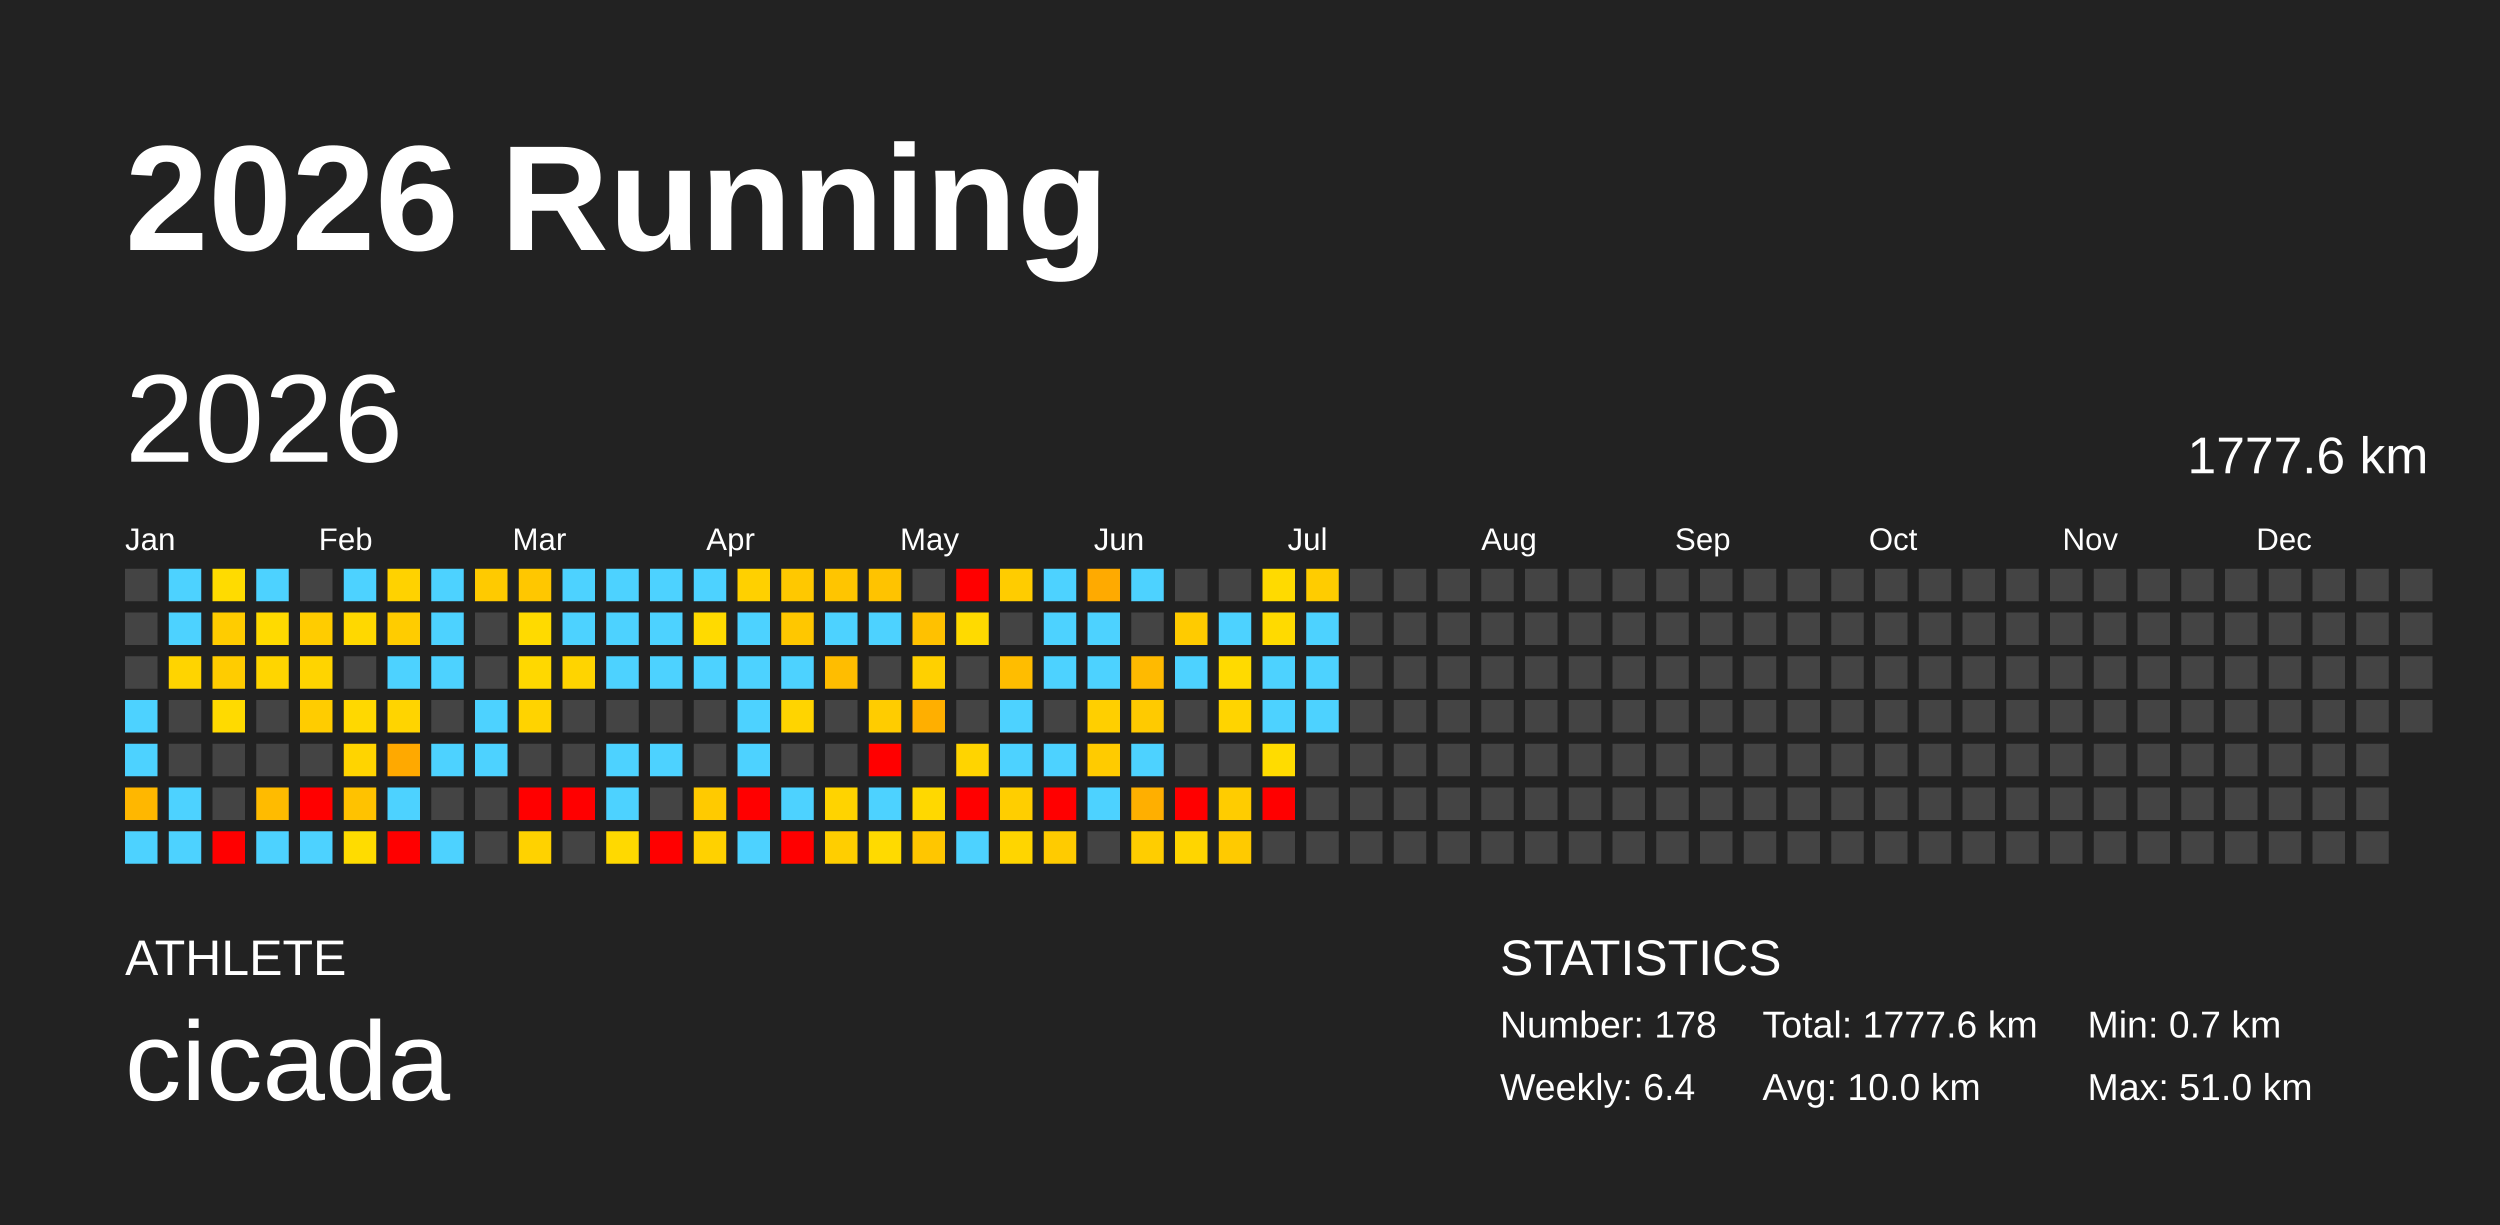
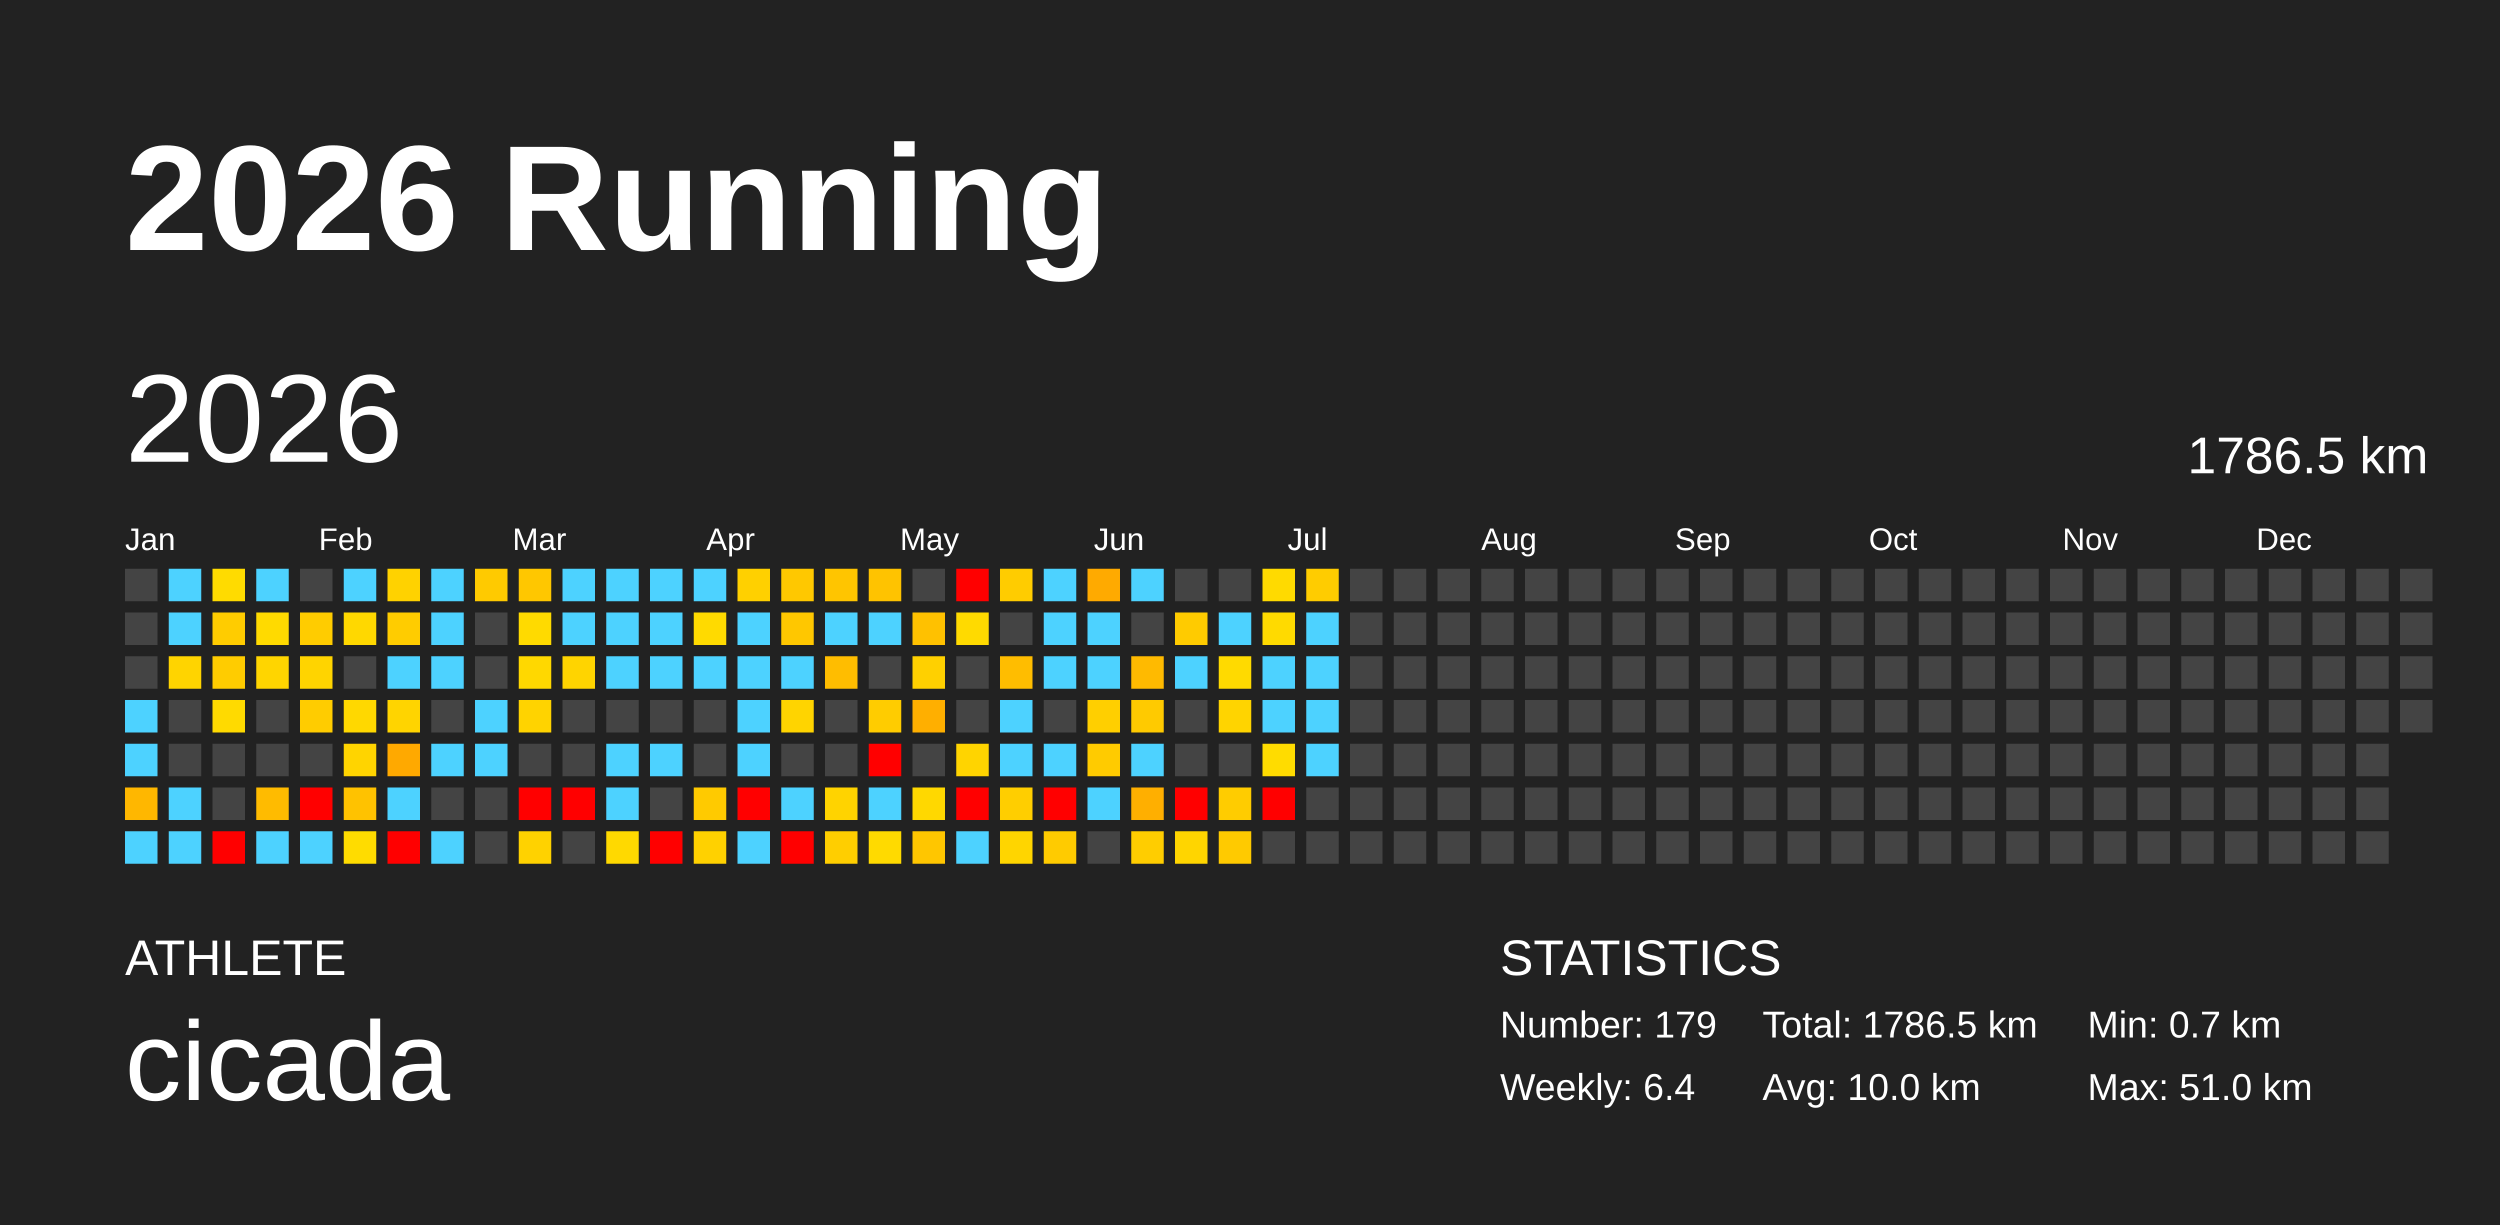
<svg xmlns="http://www.w3.org/2000/svg" baseProfile="full" height="98mm" version="1.1" viewBox="0,0,200,98" width="200mm">
  <defs />
  <rect fill="#222222" height="98" width="200" x="0" y="0" />
  <text fill="#FFFFFF" style="font-size:12px; font-family:Arial; font-weight:bold;" x="10" y="20">2026 Running</text>
  <text fill="#FFFFFF" style="font-size:4px; font-family:Arial" x="10" y="78">ATHLETE</text>
  <text fill="#FFFFFF" style="font-size:9px; font-family:Arial" x="10" y="88">cicada</text>
  <text fill="#FFFFFF" style="font-size:4px; font-family:Arial" x="120" y="78">STATISTICS</text>
-   <text fill="#FFFFFF" style="font-size:3px; font-family:Arial" x="120" y="83">Number: 178</text>
+   <text fill="#FFFFFF" style="font-size:3px; font-family:Arial" x="120" y="83">Number: 179</text>
  <text fill="#FFFFFF" style="font-size:3px; font-family:Arial" x="120" y="88">Weekly: 6.4</text>
-   <text fill="#FFFFFF" style="font-size:3px; font-family:Arial" x="141" y="83">Total: 1777.6 km</text>
+   <text fill="#FFFFFF" style="font-size:3px; font-family:Arial" x="141" y="83">Total: 1786.5 km</text>
  <text fill="#FFFFFF" style="font-size:3px; font-family:Arial" x="141" y="88">Avg: 10.0 km</text>
  <text fill="#FFFFFF" style="font-size:3px; font-family:Arial" x="167" y="83">Min: 0.7 km</text>
  <text fill="#FFFFFF" style="font-size:3px; font-family:Arial" x="167" y="88">Max: 51.0 km</text>
  <text dominant-baseline="hanging" fill="#FFFFFF" style="font-size:10.0px; font-family:Arial;" x="10" y="30">2026</text>
-   <text dominant-baseline="hanging" fill="#FFFFFF" style="font-size:4.125px; font-family:Arial;" x="175" y="35">1777.6 km</text>
+   <text dominant-baseline="hanging" fill="#FFFFFF" style="font-size:4.125px; font-family:Arial;" x="175" y="35">1786.5 km</text>
  <text fill="#FFFFFF" style="font-size:2.5px; font-family:Arial" x="10.0" y="44">Jan</text>
  <text fill="#FFFFFF" style="font-size:2.5px; font-family:Arial" x="25.5" y="44">Feb</text>
  <text fill="#FFFFFF" style="font-size:2.5px; font-family:Arial" x="41.0" y="44">Mar</text>
  <text fill="#FFFFFF" style="font-size:2.5px; font-family:Arial" x="56.5" y="44">Apr</text>
  <text fill="#FFFFFF" style="font-size:2.5px; font-family:Arial" x="72.0" y="44">May</text>
  <text fill="#FFFFFF" style="font-size:2.5px; font-family:Arial" x="87.5" y="44">Jun</text>
  <text fill="#FFFFFF" style="font-size:2.5px; font-family:Arial" x="103.0" y="44">Jul</text>
  <text fill="#FFFFFF" style="font-size:2.5px; font-family:Arial" x="118.5" y="44">Aug</text>
  <text fill="#FFFFFF" style="font-size:2.5px; font-family:Arial" x="134.0" y="44">Sep</text>
  <text fill="#FFFFFF" style="font-size:2.5px; font-family:Arial" x="149.5" y="44">Oct</text>
  <text fill="#FFFFFF" style="font-size:2.5px; font-family:Arial" x="165.0" y="44">Nov</text>
  <text fill="#FFFFFF" style="font-size:2.5px; font-family:Arial" x="180.5" y="44">Dec</text>
  <rect fill="#444444" height="2.6" width="2.6" x="10.0" y="45.5" />
  <rect fill="#444444" height="2.6" width="2.6" x="10.0" y="49.0" />
  <rect fill="#444444" height="2.6" width="2.6" x="10.0" y="52.5" />
  <rect fill="#4dd2ff" height="2.6" width="2.6" x="10.0" y="56.0" />
  <rect fill="#4dd2ff" height="2.6" width="2.6" x="10.0" y="59.5" />
  <rect fill="#ffb700" height="2.6" width="2.6" x="10.0" y="63.0" />
  <rect fill="#4dd2ff" height="2.6" width="2.6" x="10.0" y="66.5" />
  <rect fill="#4dd2ff" height="2.6" width="2.6" x="13.5" y="45.5" />
  <rect fill="#4dd2ff" height="2.6" width="2.6" x="13.5" y="49.0" />
  <rect fill="#ffd400" height="2.6" width="2.6" x="13.5" y="52.5" />
  <rect fill="#444444" height="2.6" width="2.6" x="13.5" y="56.0" />
  <rect fill="#444444" height="2.6" width="2.6" x="13.5" y="59.5" />
  <rect fill="#4dd2ff" height="2.6" width="2.6" x="13.5" y="63.0" />
  <rect fill="#4dd2ff" height="2.6" width="2.6" x="13.5" y="66.5" />
  <rect fill="#ffdb00" height="2.6" width="2.6" x="17.0" y="45.5" />
  <rect fill="#ffcc00" height="2.6" width="2.6" x="17.0" y="49.0" />
  <rect fill="#ffcc00" height="2.6" width="2.6" x="17.0" y="52.5" />
  <rect fill="#ffda00" height="2.6" width="2.6" x="17.0" y="56.0" />
  <rect fill="#444444" height="2.6" width="2.6" x="17.0" y="59.5" />
  <rect fill="#444444" height="2.6" width="2.6" x="17.0" y="63.0" />
  <rect fill="red" height="2.6" width="2.6" x="17.0" y="66.5" />
  <rect fill="#4dd2ff" height="2.6" width="2.6" x="20.5" y="45.5" />
  <rect fill="#ffda00" height="2.6" width="2.6" x="20.5" y="49.0" />
  <rect fill="#ffd500" height="2.6" width="2.6" x="20.5" y="52.5" />
  <rect fill="#444444" height="2.6" width="2.6" x="20.5" y="56.0" />
  <rect fill="#444444" height="2.6" width="2.6" x="20.5" y="59.5" />
  <rect fill="#ffbb00" height="2.6" width="2.6" x="20.5" y="63.0" />
  <rect fill="#4dd2ff" height="2.6" width="2.6" x="20.5" y="66.5" />
  <rect fill="#444444" height="2.6" width="2.6" x="24.0" y="45.5" />
  <rect fill="#ffcc00" height="2.6" width="2.6" x="24.0" y="49.0" />
  <rect fill="#ffd400" height="2.6" width="2.6" x="24.0" y="52.5" />
  <rect fill="#ffcc00" height="2.6" width="2.6" x="24.0" y="56.0" />
  <rect fill="#444444" height="2.6" width="2.6" x="24.0" y="59.5" />
  <rect fill="red" height="2.6" width="2.6" x="24.0" y="63.0" />
  <rect fill="#4dd2ff" height="2.6" width="2.6" x="24.0" y="66.5" />
  <rect fill="#4dd2ff" height="2.6" width="2.6" x="27.5" y="45.5" />
  <rect fill="#ffd800" height="2.6" width="2.6" x="27.5" y="49.0" />
  <rect fill="#444444" height="2.6" width="2.6" x="27.5" y="52.5" />
  <rect fill="#ffd800" height="2.6" width="2.6" x="27.5" y="56.0" />
  <rect fill="#ffd400" height="2.6" width="2.6" x="27.5" y="59.5" />
  <rect fill="#ffc200" height="2.6" width="2.6" x="27.5" y="63.0" />
  <rect fill="#ffdc00" height="2.6" width="2.6" x="27.5" y="66.5" />
  <rect fill="#ffd200" height="2.6" width="2.6" x="31.0" y="45.5" />
  <rect fill="#ffcc00" height="2.6" width="2.6" x="31.0" y="49.0" />
  <rect fill="#4dd2ff" height="2.6" width="2.6" x="31.0" y="52.5" />
  <rect fill="#ffd400" height="2.6" width="2.6" x="31.0" y="56.0" />
  <rect fill="#ffa900" height="2.6" width="2.6" x="31.0" y="59.5" />
  <rect fill="#4dd2ff" height="2.6" width="2.6" x="31.0" y="63.0" />
  <rect fill="red" height="2.6" width="2.6" x="31.0" y="66.5" />
  <rect fill="#4dd2ff" height="2.6" width="2.6" x="34.5" y="45.5" />
  <rect fill="#4dd2ff" height="2.6" width="2.6" x="34.5" y="49.0" />
  <rect fill="#4dd2ff" height="2.6" width="2.6" x="34.5" y="52.5" />
  <rect fill="#444444" height="2.6" width="2.6" x="34.5" y="56.0" />
  <rect fill="#4dd2ff" height="2.6" width="2.6" x="34.5" y="59.5" />
  <rect fill="#444444" height="2.6" width="2.6" x="34.5" y="63.0" />
  <rect fill="#4dd2ff" height="2.6" width="2.6" x="34.5" y="66.5" />
  <rect fill="#ffca00" height="2.6" width="2.6" x="38.0" y="45.5" />
  <rect fill="#444444" height="2.6" width="2.6" x="38.0" y="49.0" />
  <rect fill="#444444" height="2.6" width="2.6" x="38.0" y="52.5" />
  <rect fill="#4dd2ff" height="2.6" width="2.6" x="38.0" y="56.0" />
  <rect fill="#4dd2ff" height="2.6" width="2.6" x="38.0" y="59.5" />
  <rect fill="#444444" height="2.6" width="2.6" x="38.0" y="63.0" />
  <rect fill="#444444" height="2.6" width="2.6" x="38.0" y="66.5" />
  <rect fill="#ffc700" height="2.6" width="2.6" x="41.5" y="45.5" />
  <rect fill="#ffda00" height="2.6" width="2.6" x="41.5" y="49.0" />
  <rect fill="#ffd800" height="2.6" width="2.6" x="41.5" y="52.5" />
  <rect fill="#ffd300" height="2.6" width="2.6" x="41.5" y="56.0" />
  <rect fill="#444444" height="2.6" width="2.6" x="41.5" y="59.5" />
  <rect fill="red" height="2.6" width="2.6" x="41.5" y="63.0" />
  <rect fill="#ffd200" height="2.6" width="2.6" x="41.5" y="66.5" />
  <rect fill="#4dd2ff" height="2.6" width="2.6" x="45.0" y="45.5" />
  <rect fill="#4dd2ff" height="2.6" width="2.6" x="45.0" y="49.0" />
  <rect fill="#ffd400" height="2.6" width="2.6" x="45.0" y="52.5" />
  <rect fill="#444444" height="2.6" width="2.6" x="45.0" y="56.0" />
  <rect fill="#444444" height="2.6" width="2.6" x="45.0" y="59.5" />
  <rect fill="red" height="2.6" width="2.6" x="45.0" y="63.0" />
  <rect fill="#444444" height="2.6" width="2.6" x="45.0" y="66.5" />
  <rect fill="#4dd2ff" height="2.6" width="2.6" x="48.5" y="45.5" />
  <rect fill="#4dd2ff" height="2.6" width="2.6" x="48.5" y="49.0" />
  <rect fill="#4dd2ff" height="2.6" width="2.6" x="48.5" y="52.5" />
  <rect fill="#444444" height="2.6" width="2.6" x="48.5" y="56.0" />
  <rect fill="#4dd2ff" height="2.6" width="2.6" x="48.5" y="59.5" />
  <rect fill="#4dd2ff" height="2.6" width="2.6" x="48.5" y="63.0" />
  <rect fill="#ffd900" height="2.6" width="2.6" x="48.5" y="66.5" />
  <rect fill="#4dd2ff" height="2.6" width="2.6" x="52.0" y="45.5" />
  <rect fill="#4dd2ff" height="2.6" width="2.6" x="52.0" y="49.0" />
  <rect fill="#4dd2ff" height="2.6" width="2.6" x="52.0" y="52.5" />
  <rect fill="#444444" height="2.6" width="2.6" x="52.0" y="56.0" />
  <rect fill="#4dd2ff" height="2.6" width="2.6" x="52.0" y="59.5" />
  <rect fill="#444444" height="2.6" width="2.6" x="52.0" y="63.0" />
  <rect fill="red" height="2.6" width="2.6" x="52.0" y="66.5" />
  <rect fill="#4dd2ff" height="2.6" width="2.6" x="55.5" y="45.5" />
  <rect fill="#ffda00" height="2.6" width="2.6" x="55.5" y="49.0" />
  <rect fill="#4dd2ff" height="2.6" width="2.6" x="55.5" y="52.5" />
  <rect fill="#444444" height="2.6" width="2.6" x="55.5" y="56.0" />
  <rect fill="#444444" height="2.6" width="2.6" x="55.5" y="59.5" />
  <rect fill="#ffca00" height="2.6" width="2.6" x="55.5" y="63.0" />
  <rect fill="#ffd100" height="2.6" width="2.6" x="55.5" y="66.5" />
  <rect fill="#ffd000" height="2.6" width="2.6" x="59.0" y="45.5" />
  <rect fill="#4dd2ff" height="2.6" width="2.6" x="59.0" y="49.0" />
  <rect fill="#4dd2ff" height="2.6" width="2.6" x="59.0" y="52.5" />
  <rect fill="#4dd2ff" height="2.6" width="2.6" x="59.0" y="56.0" />
  <rect fill="#4dd2ff" height="2.6" width="2.6" x="59.0" y="59.5" />
  <rect fill="red" height="2.6" width="2.6" x="59.0" y="63.0" />
  <rect fill="#4dd2ff" height="2.6" width="2.6" x="59.0" y="66.5" />
  <rect fill="#ffc800" height="2.6" width="2.6" x="62.5" y="45.5" />
  <rect fill="#ffc700" height="2.6" width="2.6" x="62.5" y="49.0" />
  <rect fill="#4dd2ff" height="2.6" width="2.6" x="62.5" y="52.5" />
  <rect fill="#ffd400" height="2.6" width="2.6" x="62.5" y="56.0" />
  <rect fill="#444444" height="2.6" width="2.6" x="62.5" y="59.5" />
  <rect fill="#4dd2ff" height="2.6" width="2.6" x="62.5" y="63.0" />
  <rect fill="red" height="2.6" width="2.6" x="62.5" y="66.5" />
  <rect fill="#ffc500" height="2.6" width="2.6" x="66.0" y="45.5" />
  <rect fill="#4dd2ff" height="2.6" width="2.6" x="66.0" y="49.0" />
  <rect fill="#ffbd00" height="2.6" width="2.6" x="66.0" y="52.5" />
  <rect fill="#444444" height="2.6" width="2.6" x="66.0" y="56.0" />
  <rect fill="#444444" height="2.6" width="2.6" x="66.0" y="59.5" />
  <rect fill="#ffd300" height="2.6" width="2.6" x="66.0" y="63.0" />
  <rect fill="#ffce00" height="2.6" width="2.6" x="66.0" y="66.5" />
  <rect fill="#ffc300" height="2.6" width="2.6" x="69.5" y="45.5" />
  <rect fill="#4dd2ff" height="2.6" width="2.6" x="69.5" y="49.0" />
  <rect fill="#444444" height="2.6" width="2.6" x="69.5" y="52.5" />
  <rect fill="#ffcc00" height="2.6" width="2.6" x="69.5" y="56.0" />
  <rect fill="red" height="2.6" width="2.6" x="69.5" y="59.5" />
  <rect fill="#4dd2ff" height="2.6" width="2.6" x="69.5" y="63.0" />
  <rect fill="#ffda00" height="2.6" width="2.6" x="69.5" y="66.5" />
  <rect fill="#444444" height="2.6" width="2.6" x="73.0" y="45.5" />
  <rect fill="#ffc100" height="2.6" width="2.6" x="73.0" y="49.0" />
  <rect fill="#ffd000" height="2.6" width="2.6" x="73.0" y="52.5" />
  <rect fill="#ffaf00" height="2.6" width="2.6" x="73.0" y="56.0" />
  <rect fill="#444444" height="2.6" width="2.6" x="73.0" y="59.5" />
  <rect fill="#ffd800" height="2.6" width="2.6" x="73.0" y="63.0" />
  <rect fill="#ffc600" height="2.6" width="2.6" x="73.0" y="66.5" />
  <rect fill="red" height="2.6" width="2.6" x="76.5" y="45.5" />
  <rect fill="#ffda00" height="2.6" width="2.6" x="76.5" y="49.0" />
  <rect fill="#444444" height="2.6" width="2.6" x="76.5" y="52.5" />
  <rect fill="#444444" height="2.6" width="2.6" x="76.5" y="56.0" />
  <rect fill="#ffd400" height="2.6" width="2.6" x="76.5" y="59.5" />
  <rect fill="red" height="2.6" width="2.6" x="76.5" y="63.0" />
  <rect fill="#4dd2ff" height="2.6" width="2.6" x="76.5" y="66.5" />
  <rect fill="#ffcc00" height="2.6" width="2.6" x="80.0" y="45.5" />
  <rect fill="#444444" height="2.6" width="2.6" x="80.0" y="49.0" />
  <rect fill="#ffbd00" height="2.6" width="2.6" x="80.0" y="52.5" />
  <rect fill="#4dd2ff" height="2.6" width="2.6" x="80.0" y="56.0" />
  <rect fill="#4dd2ff" height="2.6" width="2.6" x="80.0" y="59.5" />
  <rect fill="#ffce00" height="2.6" width="2.6" x="80.0" y="63.0" />
  <rect fill="#ffd500" height="2.6" width="2.6" x="80.0" y="66.5" />
  <rect fill="#4dd2ff" height="2.6" width="2.6" x="83.5" y="45.5" />
  <rect fill="#4dd2ff" height="2.6" width="2.6" x="83.5" y="49.0" />
  <rect fill="#4dd2ff" height="2.6" width="2.6" x="83.5" y="52.5" />
  <rect fill="#444444" height="2.6" width="2.6" x="83.5" y="56.0" />
  <rect fill="#4dd2ff" height="2.6" width="2.6" x="83.5" y="59.5" />
  <rect fill="red" height="2.6" width="2.6" x="83.5" y="63.0" />
  <rect fill="#ffcb00" height="2.6" width="2.6" x="83.5" y="66.5" />
  <rect fill="#ffaa00" height="2.6" width="2.6" x="87.0" y="45.5" />
  <rect fill="#4dd2ff" height="2.6" width="2.6" x="87.0" y="49.0" />
  <rect fill="#4dd2ff" height="2.6" width="2.6" x="87.0" y="52.5" />
  <rect fill="#ffcf00" height="2.6" width="2.6" x="87.0" y="56.0" />
  <rect fill="#ffcb00" height="2.6" width="2.6" x="87.0" y="59.5" />
  <rect fill="#4dd2ff" height="2.6" width="2.6" x="87.0" y="63.0" />
  <rect fill="#444444" height="2.6" width="2.6" x="87.0" y="66.5" />
  <rect fill="#4dd2ff" height="2.6" width="2.6" x="90.5" y="45.5" />
  <rect fill="#444444" height="2.6" width="2.6" x="90.5" y="49.0" />
  <rect fill="#ffba00" height="2.6" width="2.6" x="90.5" y="52.5" />
  <rect fill="#ffca00" height="2.6" width="2.6" x="90.5" y="56.0" />
  <rect fill="#4dd2ff" height="2.6" width="2.6" x="90.5" y="59.5" />
  <rect fill="#ffaf00" height="2.6" width="2.6" x="90.5" y="63.0" />
  <rect fill="#ffcd00" height="2.6" width="2.6" x="90.5" y="66.5" />
  <rect fill="#444444" height="2.6" width="2.6" x="94.0" y="45.5" />
  <rect fill="#ffcb00" height="2.6" width="2.6" x="94.0" y="49.0" />
  <rect fill="#4dd2ff" height="2.6" width="2.6" x="94.0" y="52.5" />
  <rect fill="#444444" height="2.6" width="2.6" x="94.0" y="56.0" />
  <rect fill="#444444" height="2.6" width="2.6" x="94.0" y="59.5" />
  <rect fill="red" height="2.6" width="2.6" x="94.0" y="63.0" />
  <rect fill="#ffd500" height="2.6" width="2.6" x="94.0" y="66.5" />
  <rect fill="#444444" height="2.6" width="2.6" x="97.5" y="45.5" />
  <rect fill="#4dd2ff" height="2.6" width="2.6" x="97.5" y="49.0" />
  <rect fill="#ffda00" height="2.6" width="2.6" x="97.5" y="52.5" />
  <rect fill="#ffd400" height="2.6" width="2.6" x="97.5" y="56.0" />
  <rect fill="#444444" height="2.6" width="2.6" x="97.5" y="59.5" />
  <rect fill="#ffcc00" height="2.6" width="2.6" x="97.5" y="63.0" />
  <rect fill="#ffca00" height="2.6" width="2.6" x="97.5" y="66.5" />
  <rect fill="#ffda00" height="2.6" width="2.6" x="101.0" y="45.5" />
  <rect fill="#ffda00" height="2.6" width="2.6" x="101.0" y="49.0" />
  <rect fill="#4dd2ff" height="2.6" width="2.6" x="101.0" y="52.5" />
  <rect fill="#4dd2ff" height="2.6" width="2.6" x="101.0" y="56.0" />
  <rect fill="#ffdc00" height="2.6" width="2.6" x="101.0" y="59.5" />
  <rect fill="red" height="2.6" width="2.6" x="101.0" y="63.0" />
  <rect fill="#444444" height="2.6" width="2.6" x="101.0" y="66.5" />
  <rect fill="#ffcc00" height="2.6" width="2.6" x="104.5" y="45.5" />
  <rect fill="#4dd2ff" height="2.6" width="2.6" x="104.5" y="49.0" />
  <rect fill="#4dd2ff" height="2.6" width="2.6" x="104.5" y="52.5" />
  <rect fill="#4dd2ff" height="2.6" width="2.6" x="104.5" y="56.0" />
-   <rect fill="#444444" height="2.6" width="2.6" x="104.5" y="59.5" />
+   <rect fill="#4dd2ff" height="2.6" width="2.6" x="104.5" y="59.5" />
  <rect fill="#444444" height="2.6" width="2.6" x="104.5" y="63.0" />
  <rect fill="#444444" height="2.6" width="2.6" x="104.5" y="66.5" />
  <rect fill="#444444" height="2.6" width="2.6" x="108.0" y="45.5" />
  <rect fill="#444444" height="2.6" width="2.6" x="108.0" y="49.0" />
  <rect fill="#444444" height="2.6" width="2.6" x="108.0" y="52.5" />
  <rect fill="#444444" height="2.6" width="2.6" x="108.0" y="56.0" />
  <rect fill="#444444" height="2.6" width="2.6" x="108.0" y="59.5" />
  <rect fill="#444444" height="2.6" width="2.6" x="108.0" y="63.0" />
  <rect fill="#444444" height="2.6" width="2.6" x="108.0" y="66.5" />
  <rect fill="#444444" height="2.6" width="2.6" x="111.5" y="45.5" />
  <rect fill="#444444" height="2.6" width="2.6" x="111.5" y="49.0" />
  <rect fill="#444444" height="2.6" width="2.6" x="111.5" y="52.5" />
  <rect fill="#444444" height="2.6" width="2.6" x="111.5" y="56.0" />
  <rect fill="#444444" height="2.6" width="2.6" x="111.5" y="59.5" />
  <rect fill="#444444" height="2.6" width="2.6" x="111.5" y="63.0" />
  <rect fill="#444444" height="2.6" width="2.6" x="111.5" y="66.5" />
  <rect fill="#444444" height="2.6" width="2.6" x="115.0" y="45.5" />
  <rect fill="#444444" height="2.6" width="2.6" x="115.0" y="49.0" />
  <rect fill="#444444" height="2.6" width="2.6" x="115.0" y="52.5" />
  <rect fill="#444444" height="2.6" width="2.6" x="115.0" y="56.0" />
  <rect fill="#444444" height="2.6" width="2.6" x="115.0" y="59.5" />
  <rect fill="#444444" height="2.6" width="2.6" x="115.0" y="63.0" />
  <rect fill="#444444" height="2.6" width="2.6" x="115.0" y="66.5" />
  <rect fill="#444444" height="2.6" width="2.6" x="118.5" y="45.5" />
  <rect fill="#444444" height="2.6" width="2.6" x="118.5" y="49.0" />
  <rect fill="#444444" height="2.6" width="2.6" x="118.5" y="52.5" />
  <rect fill="#444444" height="2.6" width="2.6" x="118.5" y="56.0" />
  <rect fill="#444444" height="2.6" width="2.6" x="118.5" y="59.5" />
  <rect fill="#444444" height="2.6" width="2.6" x="118.5" y="63.0" />
  <rect fill="#444444" height="2.6" width="2.6" x="118.5" y="66.5" />
  <rect fill="#444444" height="2.6" width="2.6" x="122.0" y="45.5" />
  <rect fill="#444444" height="2.6" width="2.6" x="122.0" y="49.0" />
  <rect fill="#444444" height="2.6" width="2.6" x="122.0" y="52.5" />
  <rect fill="#444444" height="2.6" width="2.6" x="122.0" y="56.0" />
  <rect fill="#444444" height="2.6" width="2.6" x="122.0" y="59.5" />
  <rect fill="#444444" height="2.6" width="2.6" x="122.0" y="63.0" />
  <rect fill="#444444" height="2.6" width="2.6" x="122.0" y="66.5" />
  <rect fill="#444444" height="2.6" width="2.6" x="125.5" y="45.5" />
  <rect fill="#444444" height="2.6" width="2.6" x="125.5" y="49.0" />
  <rect fill="#444444" height="2.6" width="2.6" x="125.5" y="52.5" />
  <rect fill="#444444" height="2.6" width="2.6" x="125.5" y="56.0" />
  <rect fill="#444444" height="2.6" width="2.6" x="125.5" y="59.5" />
  <rect fill="#444444" height="2.6" width="2.6" x="125.5" y="63.0" />
  <rect fill="#444444" height="2.6" width="2.6" x="125.5" y="66.5" />
  <rect fill="#444444" height="2.6" width="2.6" x="129.0" y="45.5" />
  <rect fill="#444444" height="2.6" width="2.6" x="129.0" y="49.0" />
  <rect fill="#444444" height="2.6" width="2.6" x="129.0" y="52.5" />
  <rect fill="#444444" height="2.6" width="2.6" x="129.0" y="56.0" />
  <rect fill="#444444" height="2.6" width="2.6" x="129.0" y="59.5" />
  <rect fill="#444444" height="2.6" width="2.6" x="129.0" y="63.0" />
  <rect fill="#444444" height="2.6" width="2.6" x="129.0" y="66.5" />
  <rect fill="#444444" height="2.6" width="2.6" x="132.5" y="45.5" />
  <rect fill="#444444" height="2.6" width="2.6" x="132.5" y="49.0" />
  <rect fill="#444444" height="2.6" width="2.6" x="132.5" y="52.5" />
  <rect fill="#444444" height="2.6" width="2.6" x="132.5" y="56.0" />
  <rect fill="#444444" height="2.6" width="2.6" x="132.5" y="59.5" />
  <rect fill="#444444" height="2.6" width="2.6" x="132.5" y="63.0" />
  <rect fill="#444444" height="2.6" width="2.6" x="132.5" y="66.5" />
  <rect fill="#444444" height="2.6" width="2.6" x="136.0" y="45.5" />
  <rect fill="#444444" height="2.6" width="2.6" x="136.0" y="49.0" />
  <rect fill="#444444" height="2.6" width="2.6" x="136.0" y="52.5" />
  <rect fill="#444444" height="2.6" width="2.6" x="136.0" y="56.0" />
  <rect fill="#444444" height="2.6" width="2.6" x="136.0" y="59.5" />
  <rect fill="#444444" height="2.6" width="2.6" x="136.0" y="63.0" />
  <rect fill="#444444" height="2.6" width="2.6" x="136.0" y="66.5" />
  <rect fill="#444444" height="2.6" width="2.6" x="139.5" y="45.5" />
  <rect fill="#444444" height="2.6" width="2.6" x="139.5" y="49.0" />
  <rect fill="#444444" height="2.6" width="2.6" x="139.5" y="52.5" />
  <rect fill="#444444" height="2.6" width="2.6" x="139.5" y="56.0" />
  <rect fill="#444444" height="2.6" width="2.6" x="139.5" y="59.5" />
  <rect fill="#444444" height="2.6" width="2.6" x="139.5" y="63.0" />
  <rect fill="#444444" height="2.6" width="2.6" x="139.5" y="66.5" />
  <rect fill="#444444" height="2.6" width="2.6" x="143.0" y="45.5" />
  <rect fill="#444444" height="2.6" width="2.6" x="143.0" y="49.0" />
  <rect fill="#444444" height="2.6" width="2.6" x="143.0" y="52.5" />
  <rect fill="#444444" height="2.6" width="2.6" x="143.0" y="56.0" />
  <rect fill="#444444" height="2.6" width="2.6" x="143.0" y="59.5" />
  <rect fill="#444444" height="2.6" width="2.6" x="143.0" y="63.0" />
  <rect fill="#444444" height="2.6" width="2.6" x="143.0" y="66.5" />
  <rect fill="#444444" height="2.6" width="2.6" x="146.5" y="45.5" />
  <rect fill="#444444" height="2.6" width="2.6" x="146.5" y="49.0" />
  <rect fill="#444444" height="2.6" width="2.6" x="146.5" y="52.5" />
  <rect fill="#444444" height="2.6" width="2.6" x="146.5" y="56.0" />
  <rect fill="#444444" height="2.6" width="2.6" x="146.5" y="59.5" />
  <rect fill="#444444" height="2.6" width="2.6" x="146.5" y="63.0" />
  <rect fill="#444444" height="2.6" width="2.6" x="146.5" y="66.5" />
  <rect fill="#444444" height="2.6" width="2.6" x="150.0" y="45.5" />
  <rect fill="#444444" height="2.6" width="2.6" x="150.0" y="49.0" />
  <rect fill="#444444" height="2.6" width="2.6" x="150.0" y="52.5" />
  <rect fill="#444444" height="2.6" width="2.6" x="150.0" y="56.0" />
  <rect fill="#444444" height="2.6" width="2.6" x="150.0" y="59.5" />
  <rect fill="#444444" height="2.6" width="2.6" x="150.0" y="63.0" />
  <rect fill="#444444" height="2.6" width="2.6" x="150.0" y="66.5" />
  <rect fill="#444444" height="2.6" width="2.6" x="153.5" y="45.5" />
  <rect fill="#444444" height="2.6" width="2.6" x="153.5" y="49.0" />
  <rect fill="#444444" height="2.6" width="2.6" x="153.5" y="52.5" />
  <rect fill="#444444" height="2.6" width="2.6" x="153.5" y="56.0" />
  <rect fill="#444444" height="2.6" width="2.6" x="153.5" y="59.5" />
  <rect fill="#444444" height="2.6" width="2.6" x="153.5" y="63.0" />
  <rect fill="#444444" height="2.6" width="2.6" x="153.5" y="66.5" />
  <rect fill="#444444" height="2.6" width="2.6" x="157.0" y="45.5" />
  <rect fill="#444444" height="2.6" width="2.6" x="157.0" y="49.0" />
  <rect fill="#444444" height="2.6" width="2.6" x="157.0" y="52.5" />
  <rect fill="#444444" height="2.6" width="2.6" x="157.0" y="56.0" />
  <rect fill="#444444" height="2.6" width="2.6" x="157.0" y="59.5" />
  <rect fill="#444444" height="2.6" width="2.6" x="157.0" y="63.0" />
  <rect fill="#444444" height="2.6" width="2.6" x="157.0" y="66.5" />
  <rect fill="#444444" height="2.6" width="2.6" x="160.5" y="45.5" />
  <rect fill="#444444" height="2.6" width="2.6" x="160.5" y="49.0" />
  <rect fill="#444444" height="2.6" width="2.6" x="160.5" y="52.5" />
  <rect fill="#444444" height="2.6" width="2.6" x="160.5" y="56.0" />
  <rect fill="#444444" height="2.6" width="2.6" x="160.5" y="59.5" />
  <rect fill="#444444" height="2.6" width="2.6" x="160.5" y="63.0" />
  <rect fill="#444444" height="2.6" width="2.6" x="160.5" y="66.5" />
  <rect fill="#444444" height="2.6" width="2.6" x="164.0" y="45.5" />
  <rect fill="#444444" height="2.6" width="2.6" x="164.0" y="49.0" />
  <rect fill="#444444" height="2.6" width="2.6" x="164.0" y="52.5" />
  <rect fill="#444444" height="2.6" width="2.6" x="164.0" y="56.0" />
  <rect fill="#444444" height="2.6" width="2.6" x="164.0" y="59.5" />
  <rect fill="#444444" height="2.6" width="2.6" x="164.0" y="63.0" />
  <rect fill="#444444" height="2.6" width="2.6" x="164.0" y="66.5" />
  <rect fill="#444444" height="2.6" width="2.6" x="167.5" y="45.5" />
  <rect fill="#444444" height="2.6" width="2.6" x="167.5" y="49.0" />
  <rect fill="#444444" height="2.6" width="2.6" x="167.5" y="52.5" />
  <rect fill="#444444" height="2.6" width="2.6" x="167.5" y="56.0" />
  <rect fill="#444444" height="2.6" width="2.6" x="167.5" y="59.5" />
  <rect fill="#444444" height="2.6" width="2.6" x="167.5" y="63.0" />
  <rect fill="#444444" height="2.6" width="2.6" x="167.5" y="66.5" />
  <rect fill="#444444" height="2.6" width="2.6" x="171.0" y="45.5" />
  <rect fill="#444444" height="2.6" width="2.6" x="171.0" y="49.0" />
  <rect fill="#444444" height="2.6" width="2.6" x="171.0" y="52.5" />
  <rect fill="#444444" height="2.6" width="2.6" x="171.0" y="56.0" />
  <rect fill="#444444" height="2.6" width="2.6" x="171.0" y="59.5" />
  <rect fill="#444444" height="2.6" width="2.6" x="171.0" y="63.0" />
  <rect fill="#444444" height="2.6" width="2.6" x="171.0" y="66.5" />
  <rect fill="#444444" height="2.6" width="2.6" x="174.5" y="45.5" />
  <rect fill="#444444" height="2.6" width="2.6" x="174.5" y="49.0" />
  <rect fill="#444444" height="2.6" width="2.6" x="174.5" y="52.5" />
  <rect fill="#444444" height="2.6" width="2.6" x="174.5" y="56.0" />
  <rect fill="#444444" height="2.6" width="2.6" x="174.5" y="59.5" />
  <rect fill="#444444" height="2.6" width="2.6" x="174.5" y="63.0" />
  <rect fill="#444444" height="2.6" width="2.6" x="174.5" y="66.5" />
  <rect fill="#444444" height="2.6" width="2.6" x="178.0" y="45.5" />
  <rect fill="#444444" height="2.6" width="2.6" x="178.0" y="49.0" />
  <rect fill="#444444" height="2.6" width="2.6" x="178.0" y="52.5" />
  <rect fill="#444444" height="2.6" width="2.6" x="178.0" y="56.0" />
  <rect fill="#444444" height="2.6" width="2.6" x="178.0" y="59.5" />
  <rect fill="#444444" height="2.6" width="2.6" x="178.0" y="63.0" />
  <rect fill="#444444" height="2.6" width="2.6" x="178.0" y="66.5" />
  <rect fill="#444444" height="2.6" width="2.6" x="181.5" y="45.5" />
  <rect fill="#444444" height="2.6" width="2.6" x="181.5" y="49.0" />
  <rect fill="#444444" height="2.6" width="2.6" x="181.5" y="52.5" />
  <rect fill="#444444" height="2.6" width="2.6" x="181.5" y="56.0" />
  <rect fill="#444444" height="2.6" width="2.6" x="181.5" y="59.5" />
  <rect fill="#444444" height="2.6" width="2.6" x="181.5" y="63.0" />
  <rect fill="#444444" height="2.6" width="2.6" x="181.5" y="66.5" />
  <rect fill="#444444" height="2.6" width="2.6" x="185.0" y="45.5" />
  <rect fill="#444444" height="2.6" width="2.6" x="185.0" y="49.0" />
  <rect fill="#444444" height="2.6" width="2.6" x="185.0" y="52.5" />
  <rect fill="#444444" height="2.6" width="2.6" x="185.0" y="56.0" />
  <rect fill="#444444" height="2.6" width="2.6" x="185.0" y="59.5" />
  <rect fill="#444444" height="2.6" width="2.6" x="185.0" y="63.0" />
  <rect fill="#444444" height="2.6" width="2.6" x="185.0" y="66.5" />
  <rect fill="#444444" height="2.6" width="2.6" x="188.5" y="45.5" />
  <rect fill="#444444" height="2.6" width="2.6" x="188.5" y="49.0" />
  <rect fill="#444444" height="2.6" width="2.6" x="188.5" y="52.5" />
  <rect fill="#444444" height="2.6" width="2.6" x="188.5" y="56.0" />
  <rect fill="#444444" height="2.6" width="2.6" x="188.5" y="59.5" />
  <rect fill="#444444" height="2.6" width="2.6" x="188.5" y="63.0" />
  <rect fill="#444444" height="2.6" width="2.6" x="188.5" y="66.5" />
  <rect fill="#444444" height="2.6" width="2.6" x="192.0" y="45.5" />
  <rect fill="#444444" height="2.6" width="2.6" x="192.0" y="49.0" />
  <rect fill="#444444" height="2.6" width="2.6" x="192.0" y="52.5" />
  <rect fill="#444444" height="2.6" width="2.6" x="192.0" y="56.0" />
</svg>
